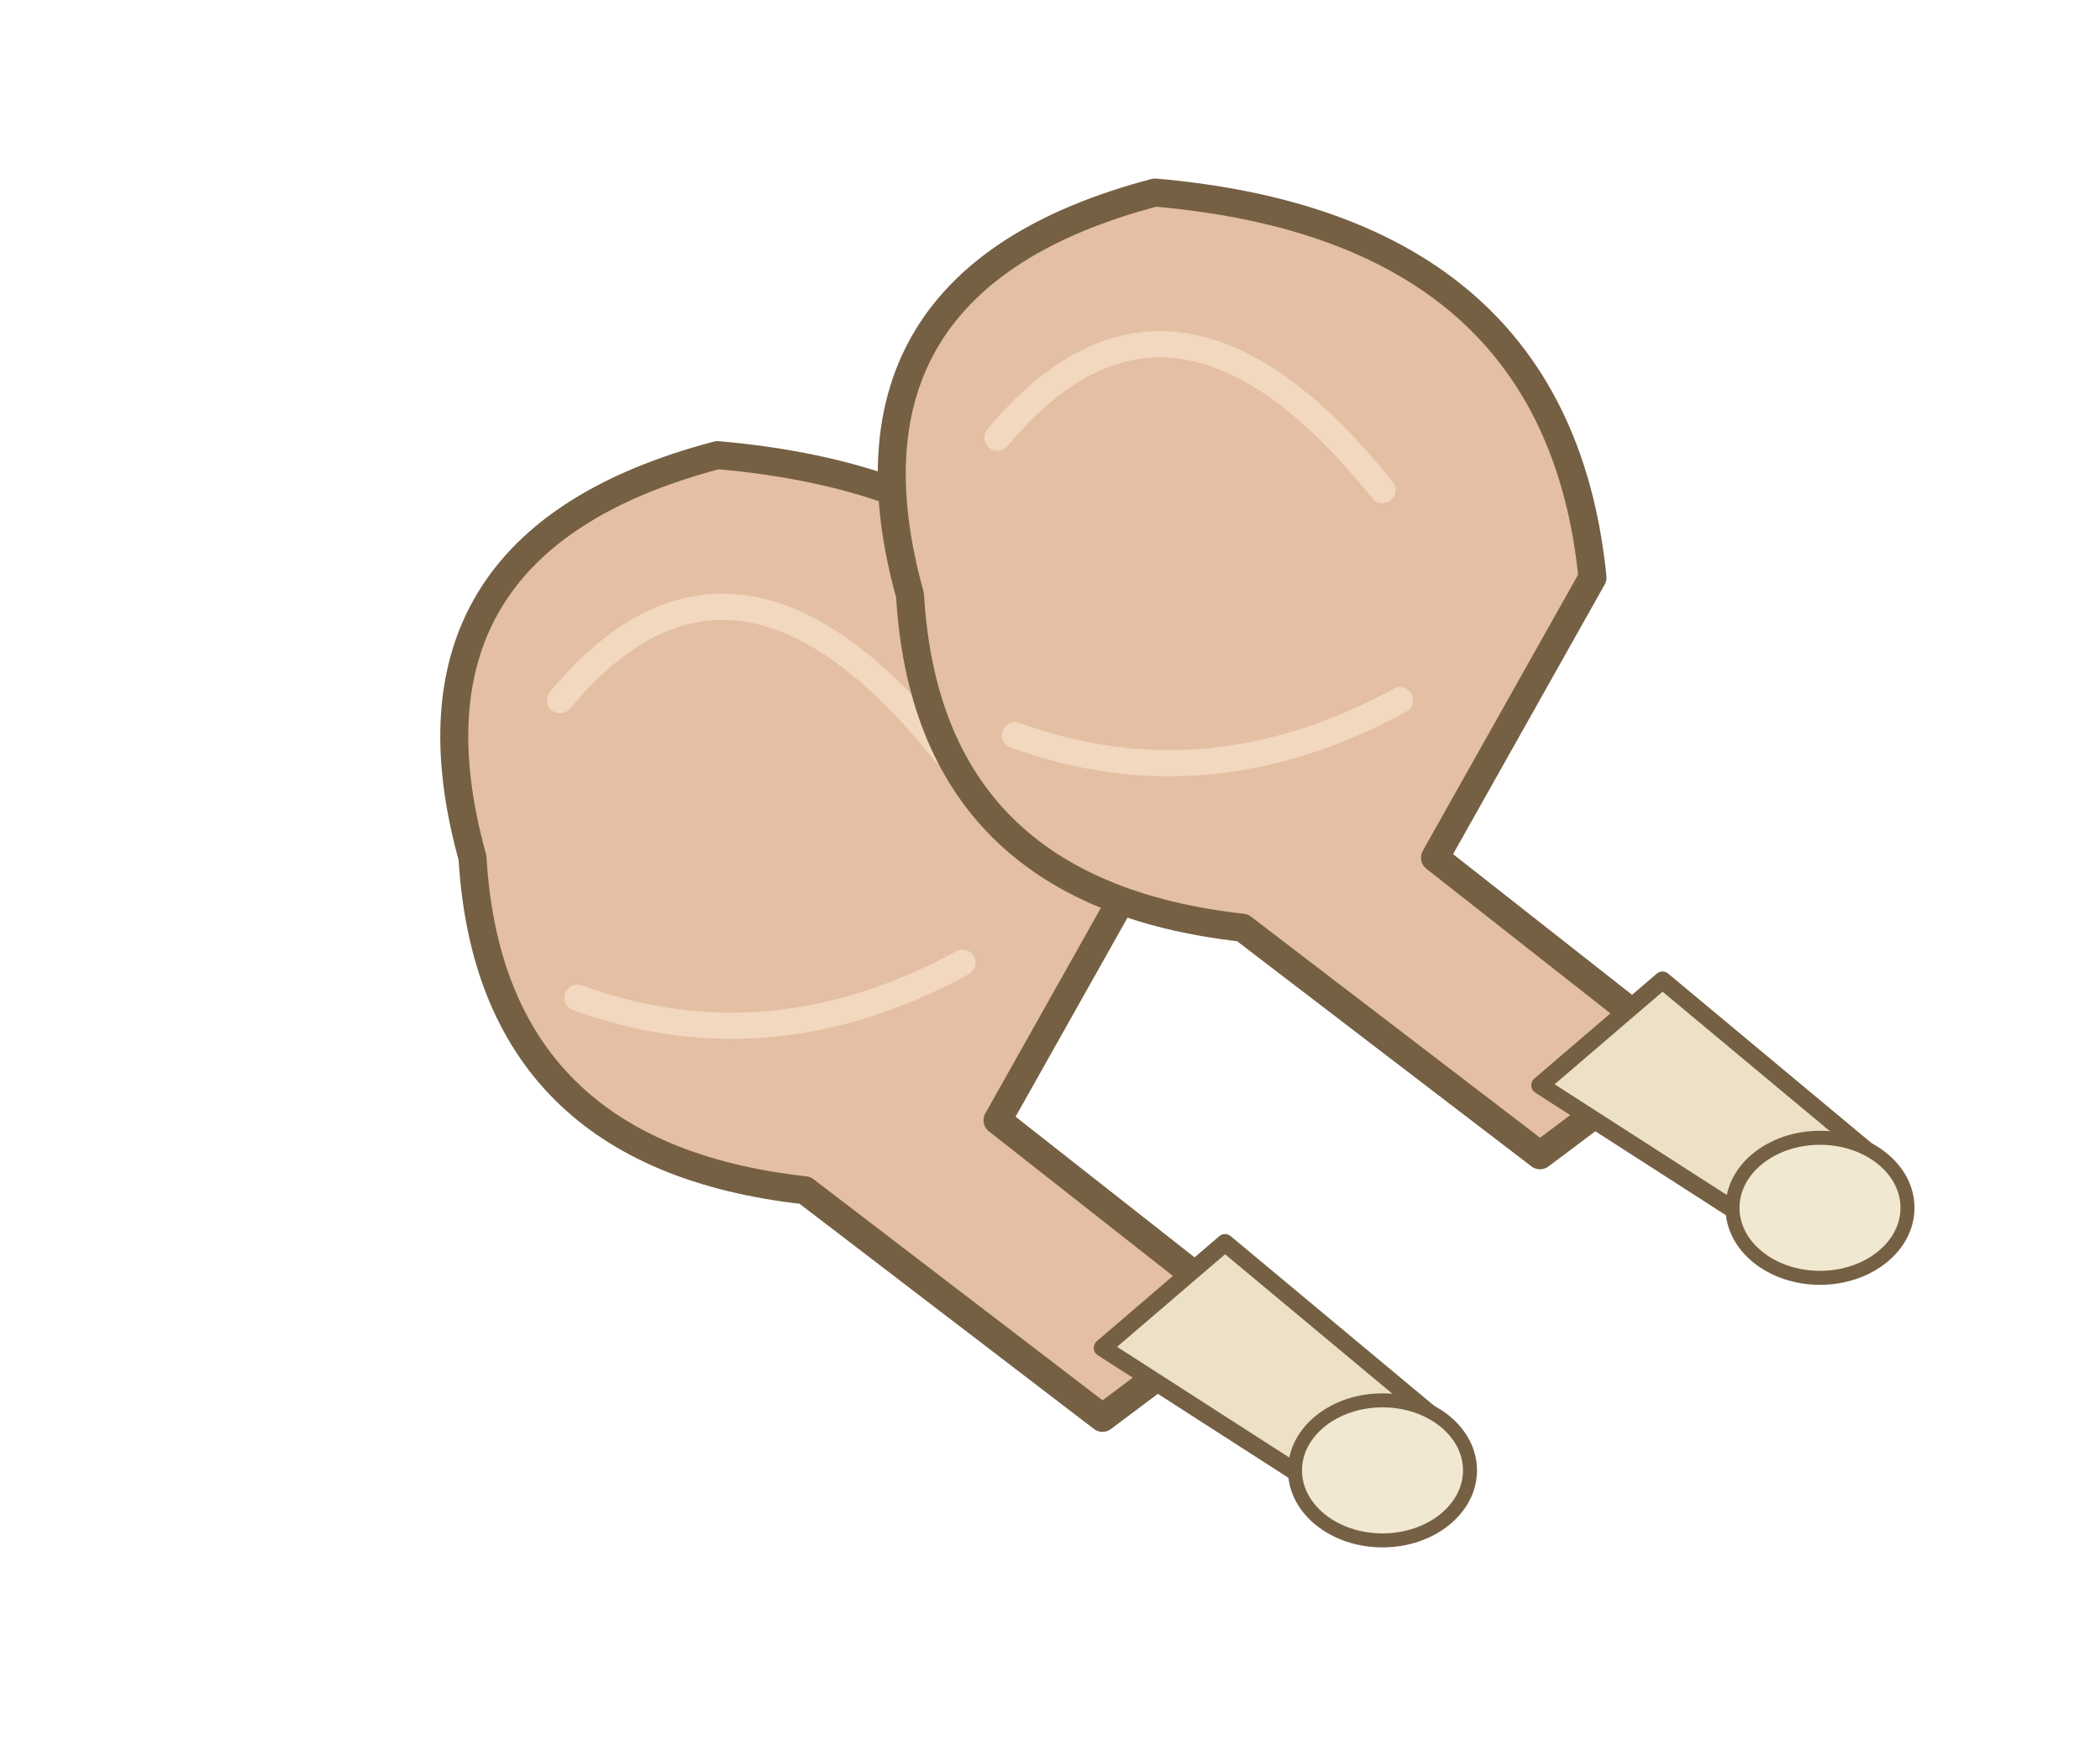
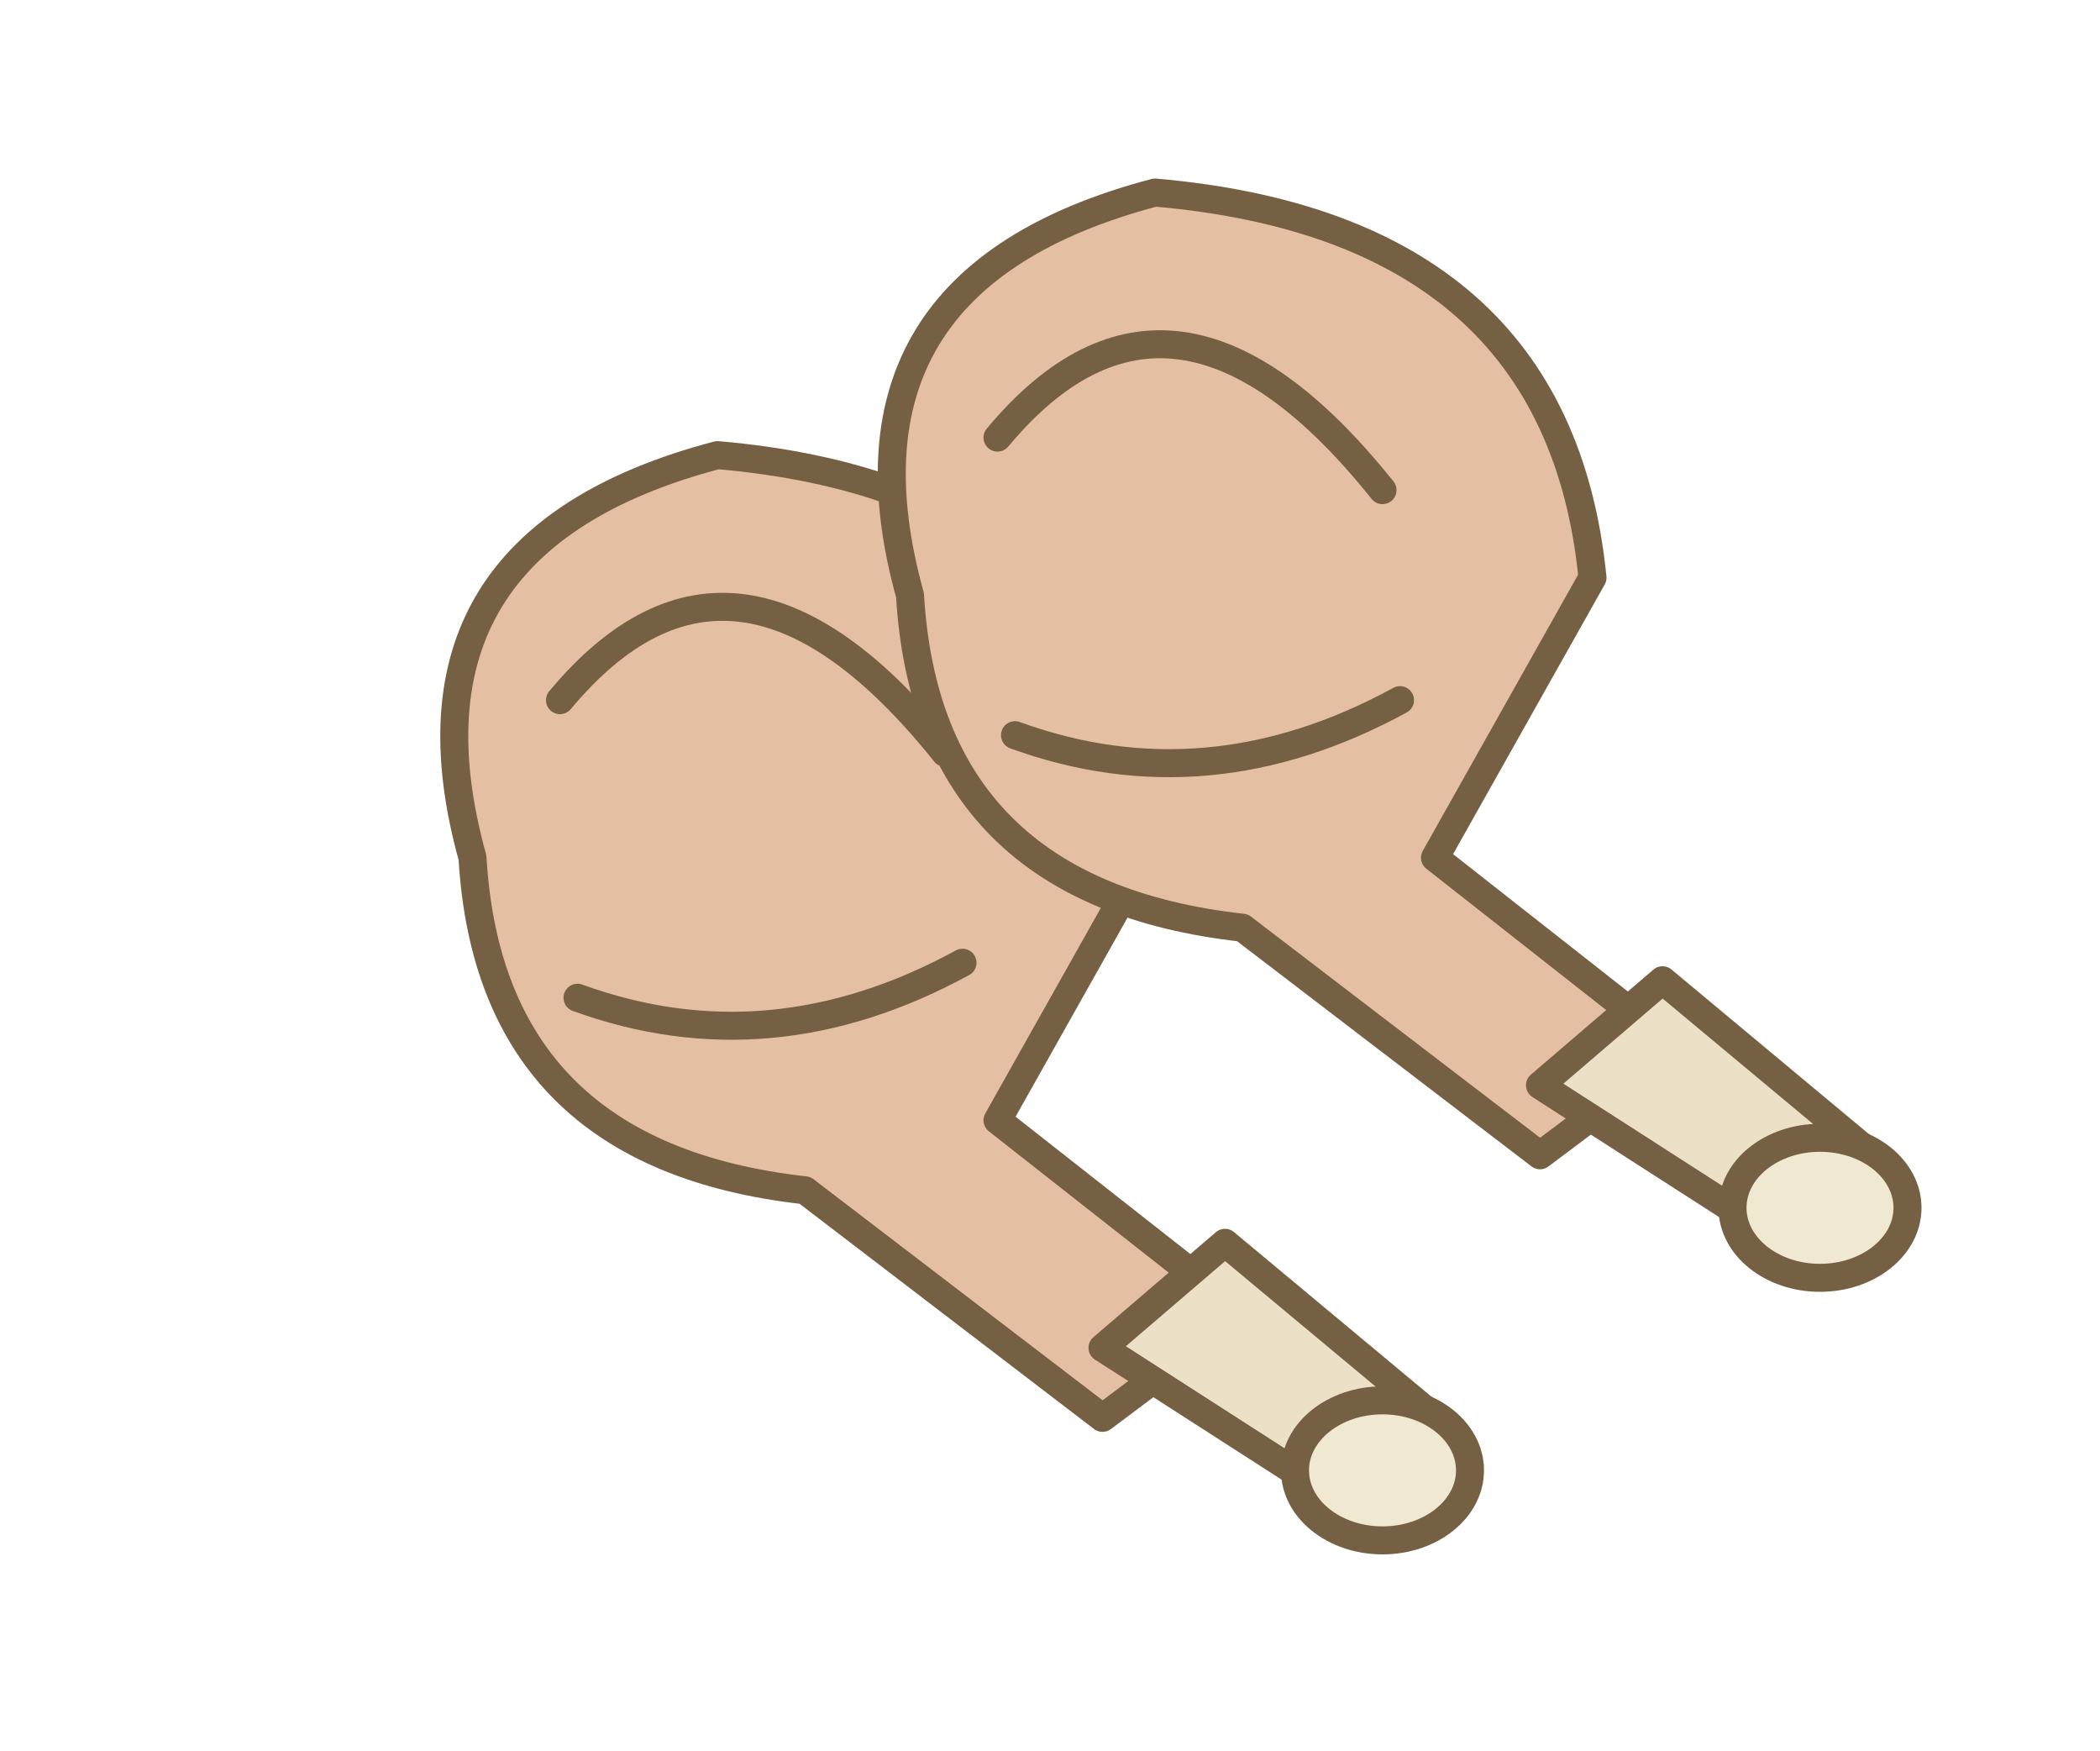
<svg xmlns="http://www.w3.org/2000/svg" width="120" height="100" viewBox="0 0 120 100">
  <g stroke-linecap="round" stroke-linejoin="round">
-     <path d="M27 49 Q22 31 41 26 Q64 28 66 48 L57 64 L71 75 L63 81 L46 68 Q28 66 27 49Z" fill="#E4BFA3" stroke="#756044" stroke-width="1.6" />
-     <path d="M63 77 l7 -6 12 10 -5 5Z" fill="#ECE1C6" stroke="#756044" stroke-width="1" />
-     <ellipse cx="79" cy="84" rx="5" ry="4" fill="#F1E8D1" stroke="#756044" stroke-width="0.8" />
-     <path d="M32 40 Q42 28 54 43 M33 57 Q44 61 55 55" fill="none" stroke="#F1D8BE" stroke-width="1.5" />
-     <path d="M52 34 Q47 16 66 11 Q89 13 91 33 L82 49 L96 60 L88 66 L71 53 Q53 51 52 34Z" fill="#E4BFA3" stroke="#756044" stroke-width="1.6" />
-     <path d="M88 62 l7 -6 12 10 -5 5Z" fill="#ECE1C6" stroke="#756044" stroke-width="1" />
-     <ellipse cx="104" cy="69" rx="5" ry="4" fill="#F1E8D1" stroke="#756044" stroke-width="0.8" />
-     <path d="M57 25 Q67 13 79 28 M58 42 Q69 46 80 40" fill="none" stroke="#F1D8BE" stroke-width="1.5" />
+     <path d="M27 49 Q22 31 41 26 Q64 28 66 48 L57 64 L71 75 L63 81 L46 68 Q28 66 27 49Z" fill="#E4BFA3" stroke="#756044" stroke-width="1.6" stroke-linecap="round" stroke-linejoin="round" />
+     <path d="M63 77 l7 -6 12 10 -5 5Z" fill="#ECE1C6" stroke="#756044" stroke-width="1.6" stroke-linecap="round" stroke-linejoin="round" />
+     <ellipse cx="79" cy="84" rx="5" ry="4" fill="#F1E8D1" stroke="#756044" stroke-width="1.6" stroke-linecap="round" stroke-linejoin="round" />
+     <path d="M32 40 Q42 28 54 43 M33 57 Q44 61 55 55" fill="none" stroke="#756044" stroke-width="1.6" stroke-linecap="round" stroke-linejoin="round" />
+     <path d="M52 34 Q47 16 66 11 Q89 13 91 33 L82 49 L96 60 L88 66 L71 53 Q53 51 52 34Z" fill="#E4BFA3" stroke="#756044" stroke-width="1.6" stroke-linecap="round" stroke-linejoin="round" />
+     <path d="M88 62 l7 -6 12 10 -5 5Z" fill="#ECE1C6" stroke="#756044" stroke-width="1.6" stroke-linecap="round" stroke-linejoin="round" />
+     <ellipse cx="104" cy="69" rx="5" ry="4" fill="#F1E8D1" stroke="#756044" stroke-width="1.6" stroke-linecap="round" stroke-linejoin="round" />
+     <path d="M57 25 Q67 13 79 28 M58 42 Q69 46 80 40" fill="none" stroke="#756044" stroke-width="1.6" stroke-linecap="round" stroke-linejoin="round" />
  </g>
</svg>
